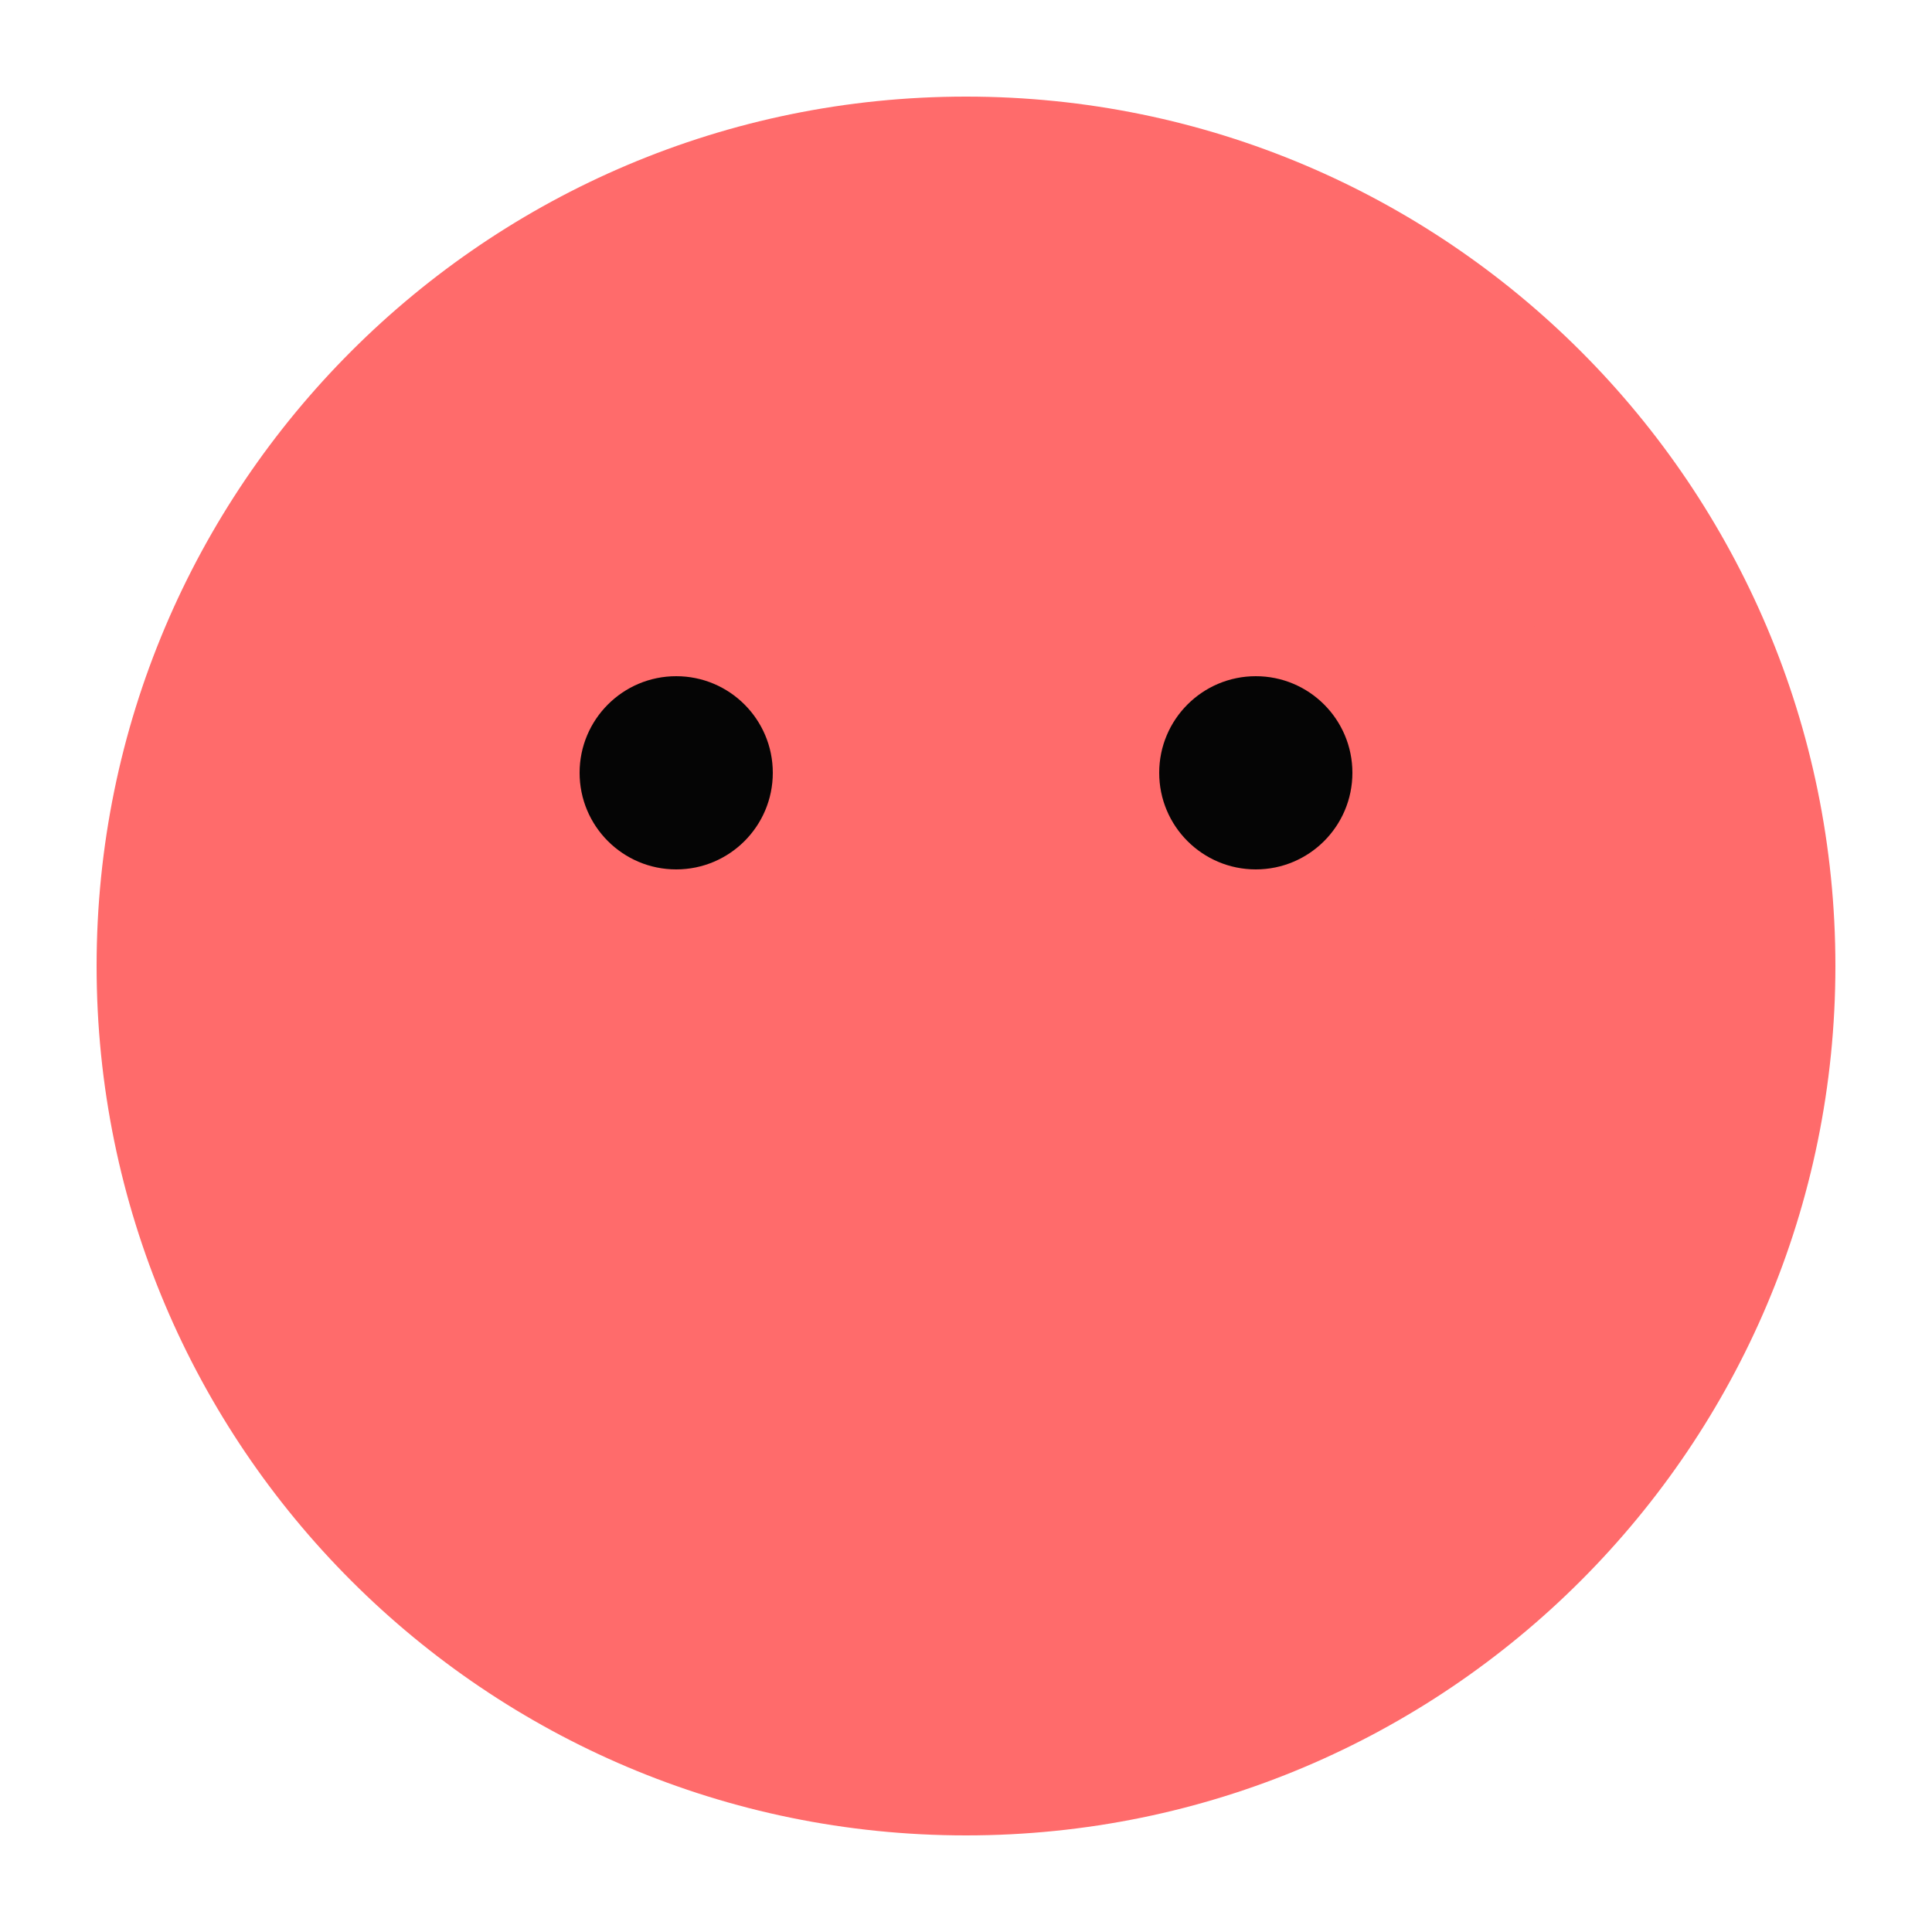
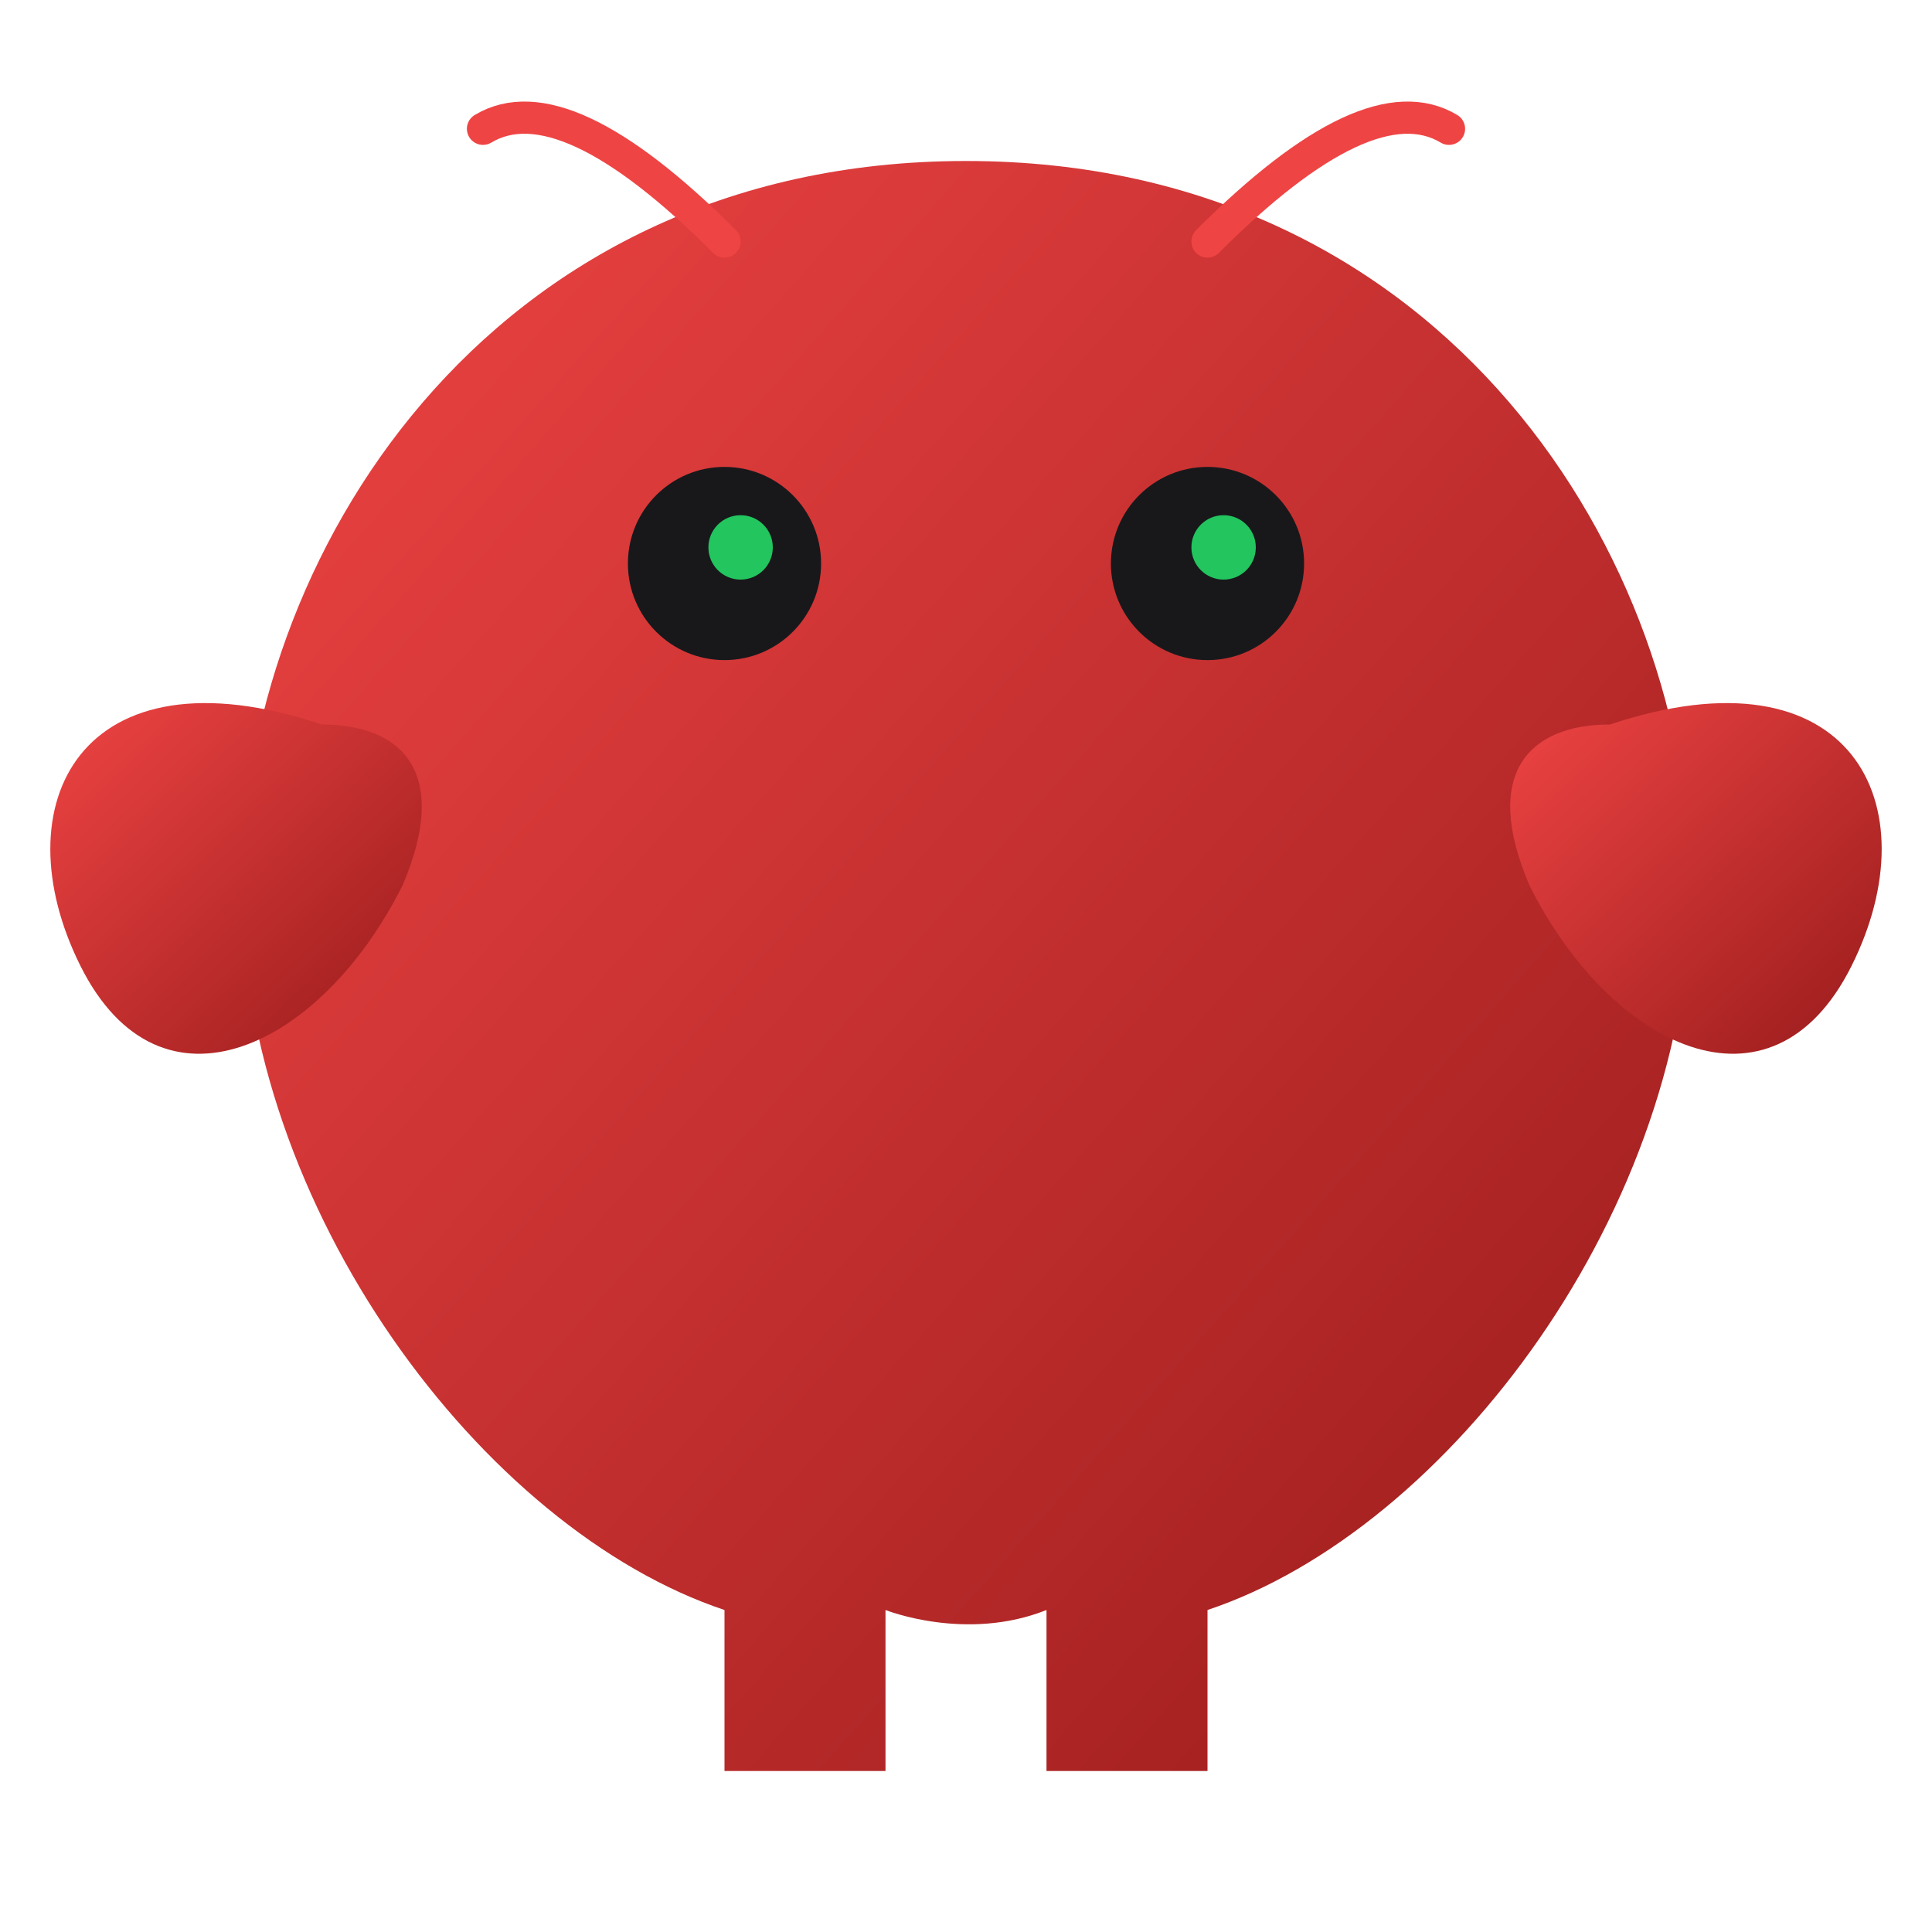
- <svg xmlns="http://www.w3.org/2000/svg" width="100" height="100" viewBox="0 0 100 100" fill="none">
-   <circle cx="50" cy="50" r="45" fill="#FF6B6B" />
-   <circle cx="35" cy="40" r="5" fill="#050505" />
-   <circle cx="65" cy="40" r="5" fill="#050505" />
-   <path d="M20 50C15 50 10 45 10 40C10 35 15 30 20 30" stroke="#FF6B6B" stroke-width="5" stroke-linecap="round" />
-   <path d="M80 50C85 50 90 45 90 40C90 35 85 30 80 30" stroke="#FF6B6B" stroke-width="5" stroke-linecap="round" />
-   <rect x="45" y="80" width="10" height="10" fill="#FF6B6B" />
+ <svg xmlns="http://www.w3.org/2000/svg" viewBox="0 0 120 120" fill="none">
+   <defs>
+     <linearGradient id="lobster-gradient" x1="0%" y1="0%" x2="100%" y2="100%">
+       <stop offset="0%" stop-color="#ef4444" />
+       <stop offset="100%" stop-color="#991b1b" />
+     </linearGradient>
+   </defs>
+   <path d="M60 10 C30 10 15 35 15 55 C15 75 30 95 45 100 L45 110 L55 110 L55 100 C55 100 60 102 65 100 L65 110 L75 110 L75 100 C90 95 105 75 105 55 C105 35 90 10 60 10Z" fill="url(#lobster-gradient)" />
+   <path d="M20 45 C5 40 0 50 5 60 C10 70 20 65 25 55 C28 48 25 45 20 45Z" fill="url(#lobster-gradient)" />
+   <path d="M100 45 C115 40 120 50 115 60 C110 70 100 65 95 55 C92 48 95 45 100 45Z" fill="url(#lobster-gradient)" />
+   <path d="M45 15 Q35 5 30 8" stroke="#ef4444" stroke-width="2" stroke-linecap="round" />
+   <path d="M75 15 Q85 5 90 8" stroke="#ef4444" stroke-width="2" stroke-linecap="round" />
+   <circle cx="45" cy="35" r="6" fill="#18181b" />
+   <circle cx="75" cy="35" r="6" fill="#18181b" />
+   <circle cx="46" cy="34" r="2" fill="#22c55e" />
+   <circle cx="76" cy="34" r="2" fill="#22c55e" />
</svg>
